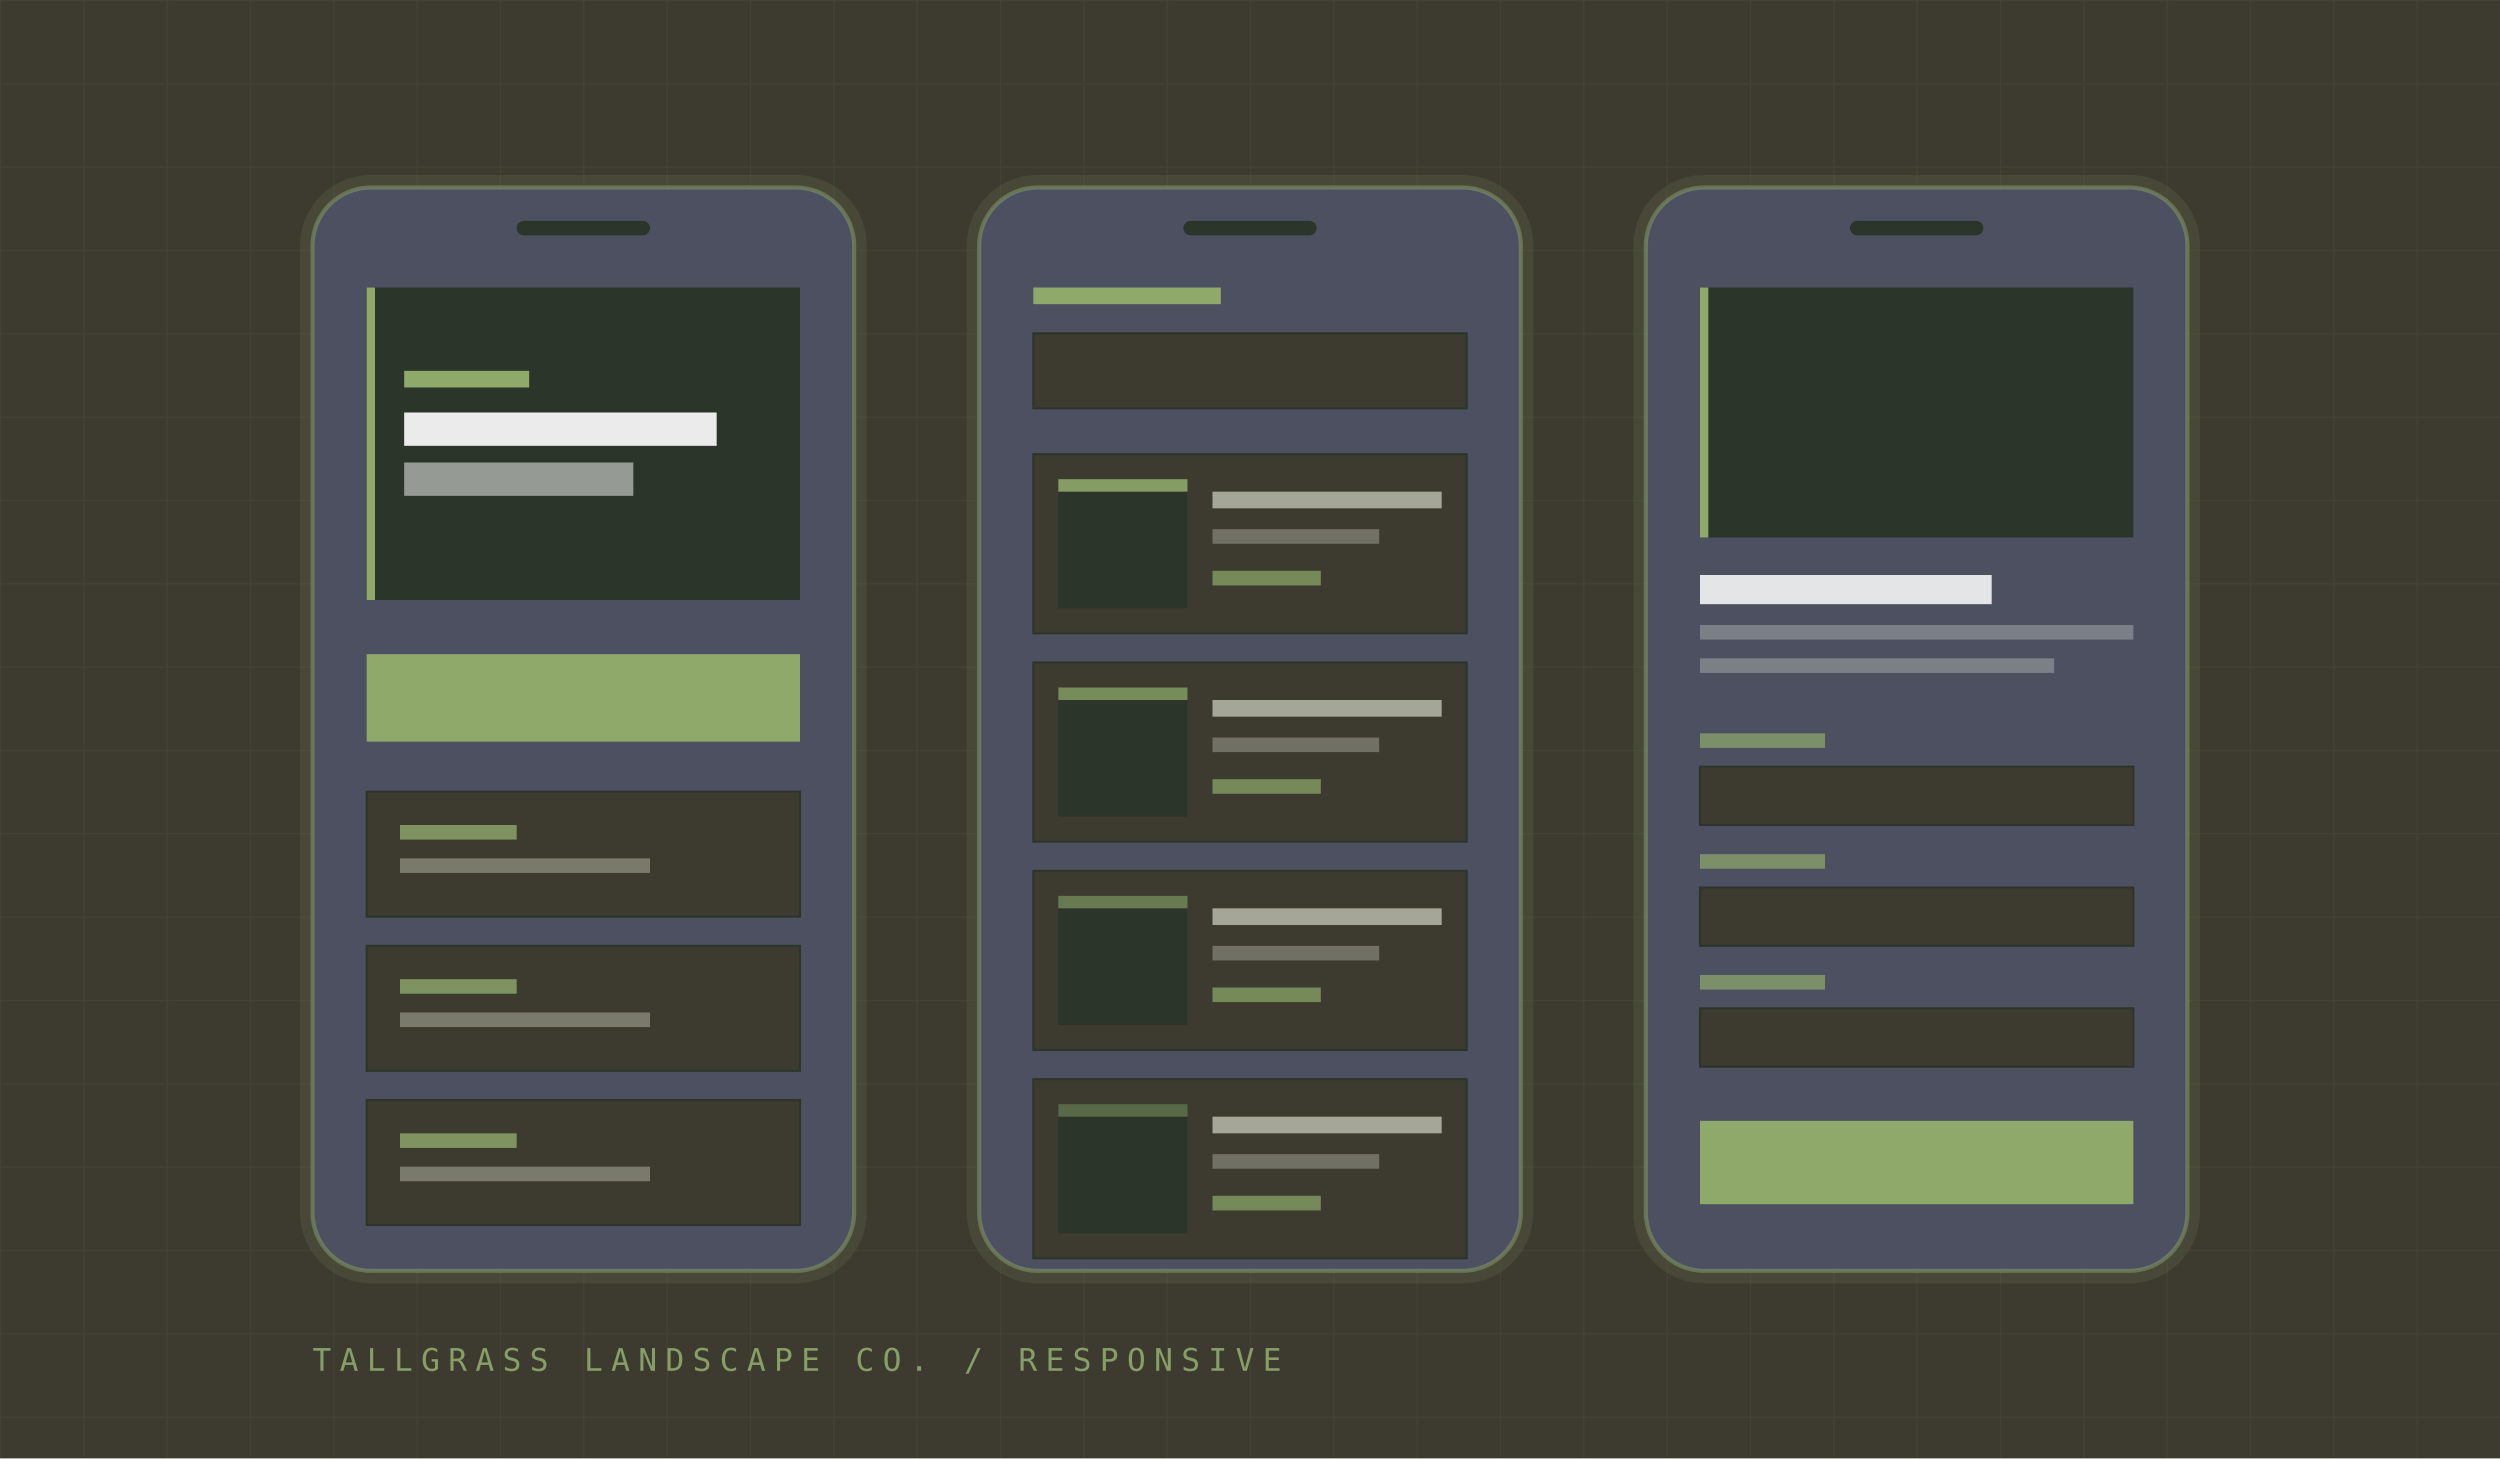
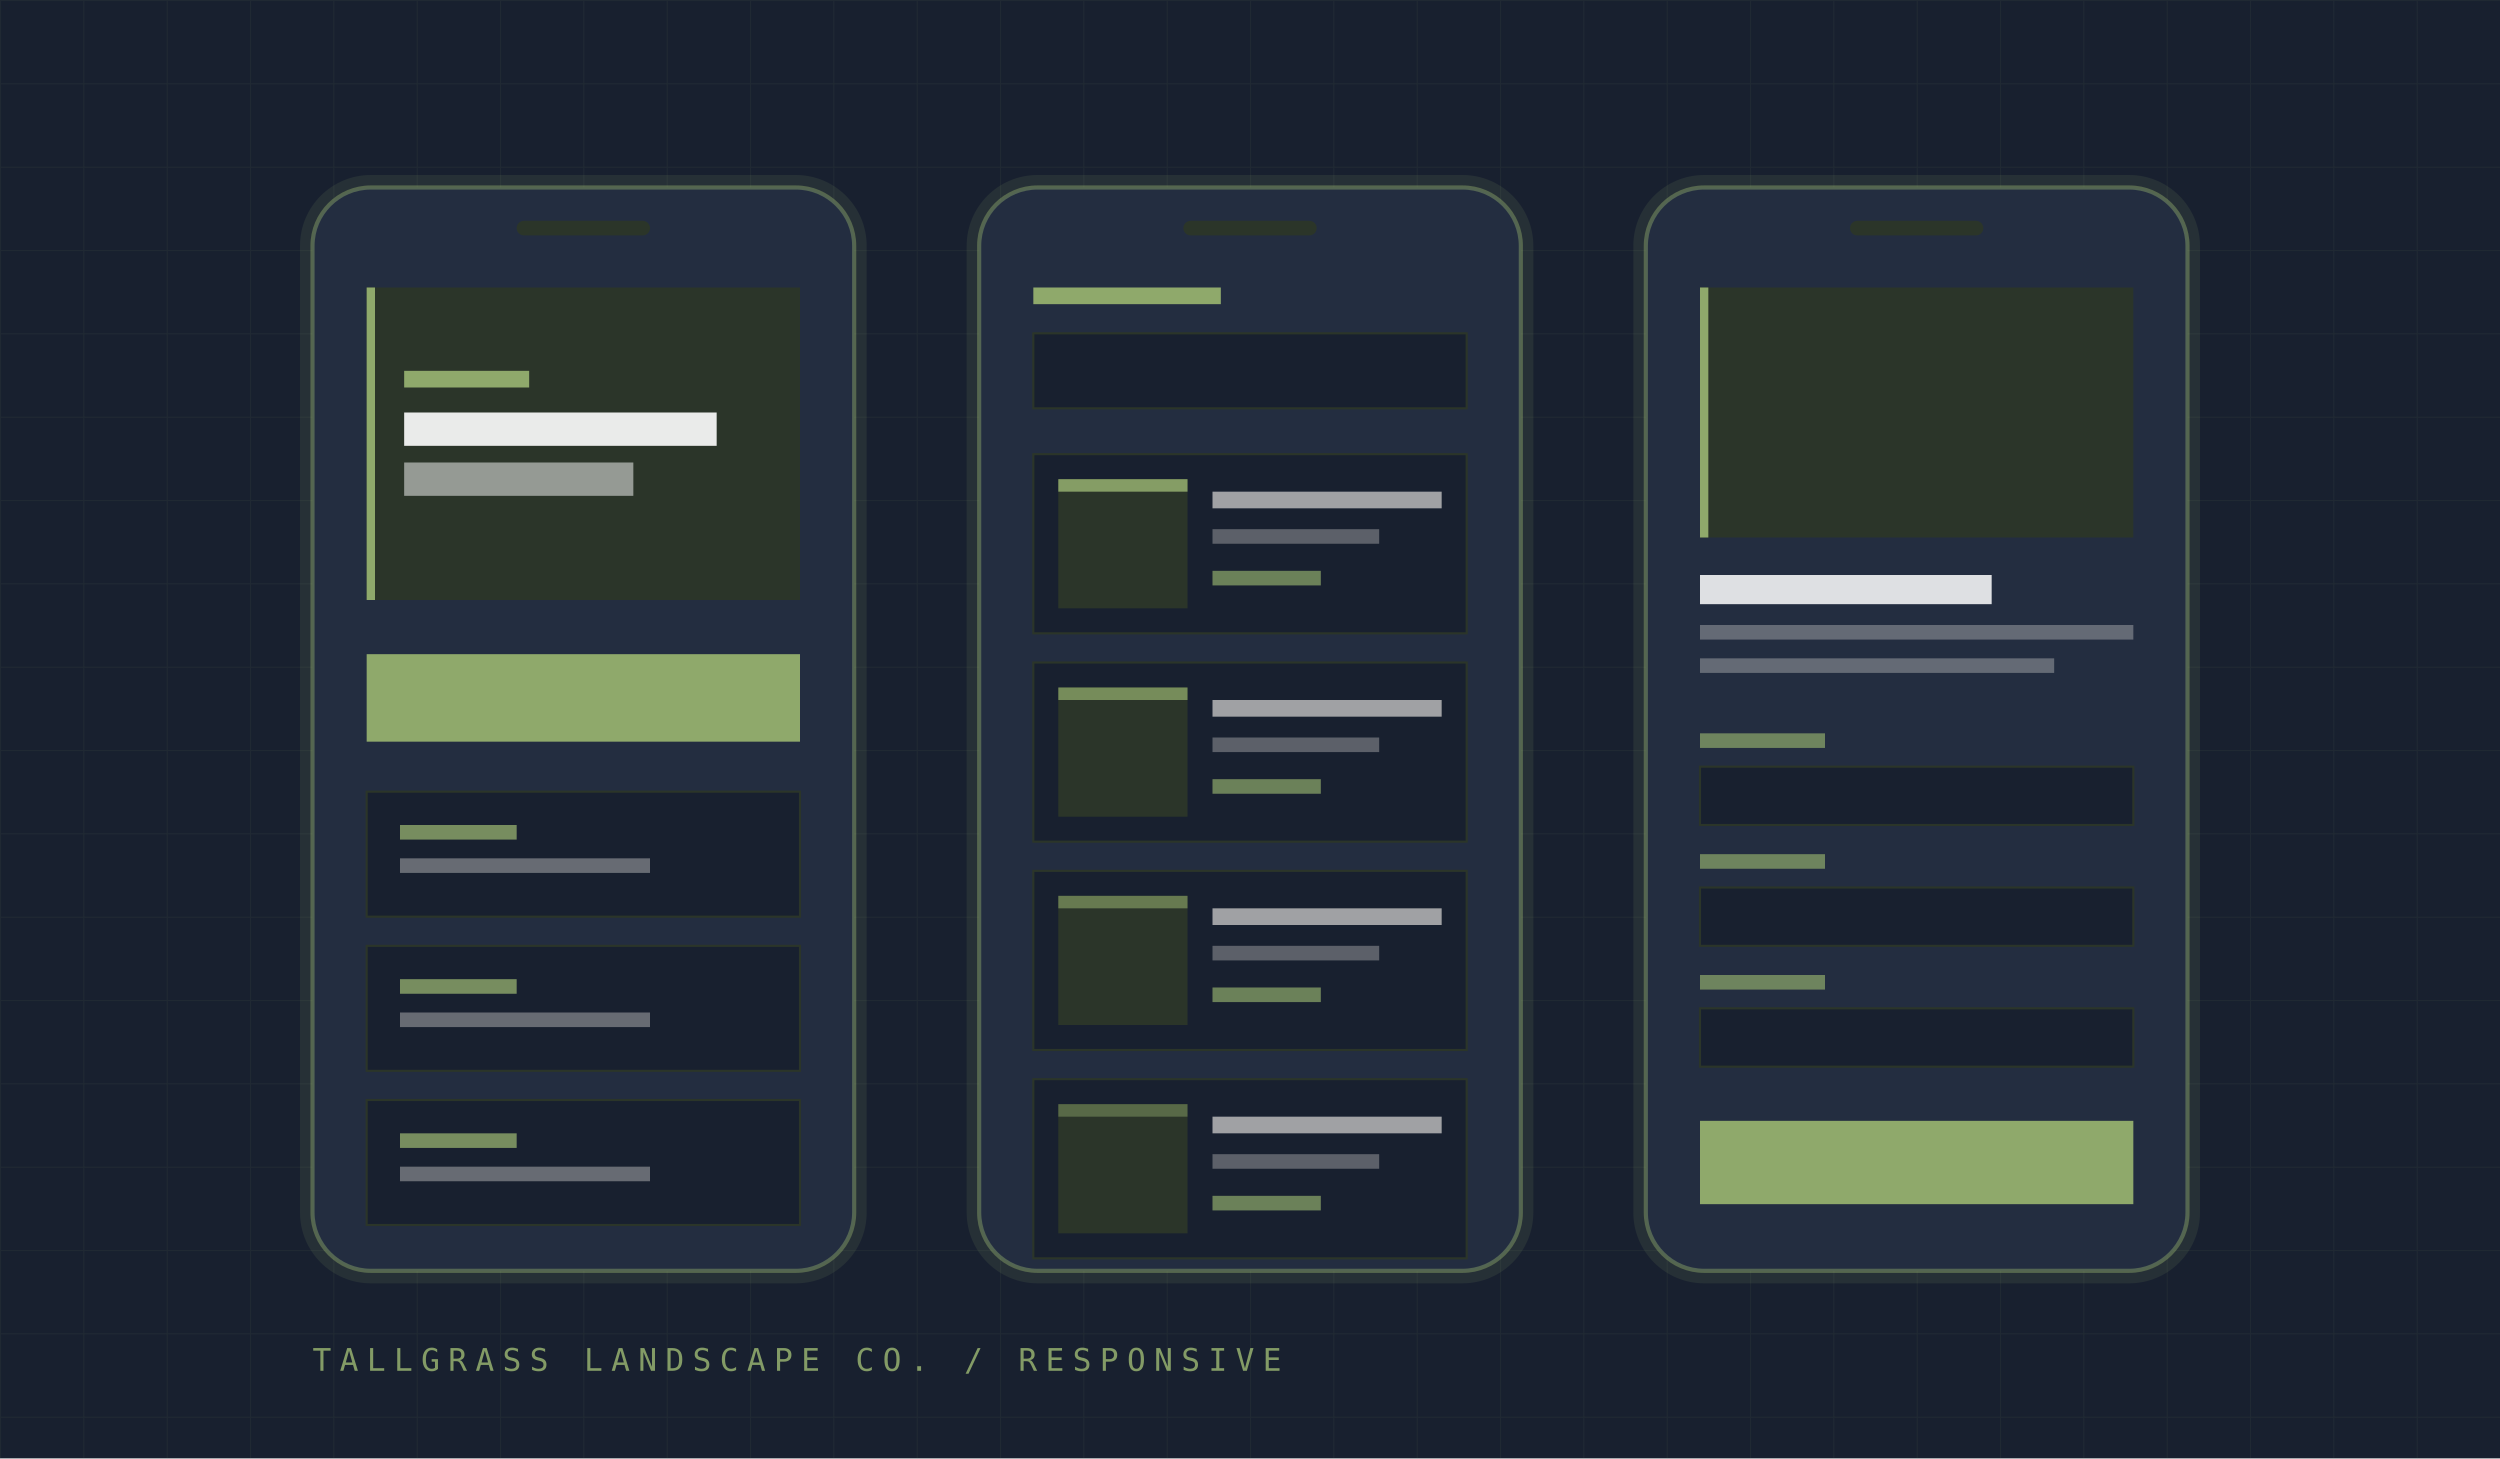
<svg xmlns="http://www.w3.org/2000/svg" viewBox="0 0 1200 700" width="1200" height="700" role="img" aria-label="TALLGRASS LANDSCAPE CO. — responsive screens">
-   <rect width="1200" height="700" fill="#3D3B30" />
+   <rect width="1200" height="700" fill="#18202f" />
  <defs>
    <pattern id="g40" width="40" height="40" patternUnits="userSpaceOnUse">
      <path d="M 40 0 L 0 0 0 40" fill="none" stroke="#8fa96b" stroke-width="1" />
    </pattern>
  </defs>
  <rect width="1200" height="700" fill="url(#g40)" opacity="0.07" />
  <rect x="144" y="84" width="272" height="532" rx="34" fill="#8fa96b" opacity="0.12" />
-   <rect x="150" y="90" width="260" height="520" rx="28" fill="#4D5061" stroke="#8fa96b" stroke-opacity="0.45" stroke-width="2" />
+   <rect x="150" y="90" width="260" height="520" rx="28" fill="#232d40" stroke="#8fa96b" stroke-opacity="0.45" stroke-width="2" />
  <rect x="248" y="106" width="64" height="7" rx="3.5" fill="#2b3529" />
  <rect x="176" y="138" width="208" height="150" fill="#2b3529" />
  <rect x="176" y="138" width="4" height="150" fill="#8fa96b" />
  <rect x="194" y="178" width="60" height="8" fill="#8fa96b" />
  <rect x="194" y="198" width="150" height="16" fill="#ffffff" opacity="0.9" />
  <rect x="194" y="222" width="110" height="16" fill="#ffffff" opacity="0.5" />
  <rect x="176" y="314" width="208" height="42" fill="#8fa96b" />
-   <rect x="176" y="380" width="208" height="60" fill="#3D3B30" stroke="#2b3529" />
+   <rect x="176" y="380" width="208" height="60" fill="#18202f" stroke="#2b3529" />
  <rect x="192" y="396" width="56" height="7" fill="#8fa96b" opacity="0.8" />
-   <rect x="192" y="412" width="120" height="7" fill="#E9EDDE" opacity="0.35" />
-   <rect x="176" y="454" width="208" height="60" fill="#3D3B30" stroke="#2b3529" />
+   <rect x="192" y="412" width="120" height="7" fill="#faf7f2" opacity="0.35" />
+   <rect x="176" y="454" width="208" height="60" fill="#18202f" stroke="#2b3529" />
  <rect x="192" y="470" width="56" height="7" fill="#8fa96b" opacity="0.8" />
-   <rect x="192" y="486" width="120" height="7" fill="#E9EDDE" opacity="0.35" />
-   <rect x="176" y="528" width="208" height="60" fill="#3D3B30" stroke="#2b3529" />
+   <rect x="192" y="486" width="120" height="7" fill="#faf7f2" opacity="0.35" />
+   <rect x="176" y="528" width="208" height="60" fill="#18202f" stroke="#2b3529" />
  <rect x="192" y="544" width="56" height="7" fill="#8fa96b" opacity="0.8" />
-   <rect x="192" y="560" width="120" height="7" fill="#E9EDDE" opacity="0.35" />
+   <rect x="192" y="560" width="120" height="7" fill="#faf7f2" opacity="0.35" />
  <rect x="464" y="84" width="272" height="532" rx="34" fill="#8fa96b" opacity="0.12" />
-   <rect x="470" y="90" width="260" height="520" rx="28" fill="#4D5061" stroke="#8fa96b" stroke-opacity="0.45" stroke-width="2" />
+   <rect x="470" y="90" width="260" height="520" rx="28" fill="#232d40" stroke="#8fa96b" stroke-opacity="0.45" stroke-width="2" />
  <rect x="568" y="106" width="64" height="7" rx="3.5" fill="#2b3529" />
  <rect x="496" y="138" width="90" height="8" fill="#8fa96b" />
-   <rect x="496" y="160" width="208" height="36" fill="#3D3B30" stroke="#2b3529" />
-   <rect x="496" y="218" width="208" height="86" fill="#3D3B30" stroke="#2b3529" />
+   <rect x="496" y="160" width="208" height="36" fill="#18202f" stroke="#2b3529" />
+   <rect x="496" y="218" width="208" height="86" fill="#18202f" stroke="#2b3529" />
  <rect x="508" y="230" width="62" height="62" fill="#2b3529" />
  <rect x="508" y="230" width="62" height="6" fill="#8fa96b" opacity="0.90" />
-   <rect x="582" y="236" width="110" height="8" fill="#E9EDDE" opacity="0.6" />
-   <rect x="582" y="254" width="80" height="7" fill="#E9EDDE" opacity="0.3" />
+   <rect x="582" y="236" width="110" height="8" fill="#faf7f2" opacity="0.6" />
+   <rect x="582" y="254" width="80" height="7" fill="#faf7f2" opacity="0.3" />
  <rect x="582" y="274" width="52" height="7" fill="#8fa96b" opacity="0.7" />
-   <rect x="496" y="318" width="208" height="86" fill="#3D3B30" stroke="#2b3529" />
+   <rect x="496" y="318" width="208" height="86" fill="#18202f" stroke="#2b3529" />
  <rect x="508" y="330" width="62" height="62" fill="#2b3529" />
  <rect x="508" y="330" width="62" height="6" fill="#8fa96b" opacity="0.75" />
-   <rect x="582" y="336" width="110" height="8" fill="#E9EDDE" opacity="0.6" />
-   <rect x="582" y="354" width="80" height="7" fill="#E9EDDE" opacity="0.3" />
+   <rect x="582" y="336" width="110" height="8" fill="#faf7f2" opacity="0.6" />
+   <rect x="582" y="354" width="80" height="7" fill="#faf7f2" opacity="0.3" />
  <rect x="582" y="374" width="52" height="7" fill="#8fa96b" opacity="0.7" />
-   <rect x="496" y="418" width="208" height="86" fill="#3D3B30" stroke="#2b3529" />
+   <rect x="496" y="418" width="208" height="86" fill="#18202f" stroke="#2b3529" />
  <rect x="508" y="430" width="62" height="62" fill="#2b3529" />
  <rect x="508" y="430" width="62" height="6" fill="#8fa96b" opacity="0.60" />
-   <rect x="582" y="436" width="110" height="8" fill="#E9EDDE" opacity="0.6" />
-   <rect x="582" y="454" width="80" height="7" fill="#E9EDDE" opacity="0.3" />
+   <rect x="582" y="436" width="110" height="8" fill="#faf7f2" opacity="0.6" />
+   <rect x="582" y="454" width="80" height="7" fill="#faf7f2" opacity="0.3" />
  <rect x="582" y="474" width="52" height="7" fill="#8fa96b" opacity="0.7" />
-   <rect x="496" y="518" width="208" height="86" fill="#3D3B30" stroke="#2b3529" />
+   <rect x="496" y="518" width="208" height="86" fill="#18202f" stroke="#2b3529" />
  <rect x="508" y="530" width="62" height="62" fill="#2b3529" />
  <rect x="508" y="530" width="62" height="6" fill="#8fa96b" opacity="0.45" />
-   <rect x="582" y="536" width="110" height="8" fill="#E9EDDE" opacity="0.6" />
-   <rect x="582" y="554" width="80" height="7" fill="#E9EDDE" opacity="0.3" />
+   <rect x="582" y="536" width="110" height="8" fill="#faf7f2" opacity="0.6" />
+   <rect x="582" y="554" width="80" height="7" fill="#faf7f2" opacity="0.3" />
  <rect x="582" y="574" width="52" height="7" fill="#8fa96b" opacity="0.7" />
  <rect x="784" y="84" width="272" height="532" rx="34" fill="#8fa96b" opacity="0.12" />
-   <rect x="790" y="90" width="260" height="520" rx="28" fill="#4D5061" stroke="#8fa96b" stroke-opacity="0.45" stroke-width="2" />
+   <rect x="790" y="90" width="260" height="520" rx="28" fill="#232d40" stroke="#8fa96b" stroke-opacity="0.45" stroke-width="2" />
  <rect x="888" y="106" width="64" height="7" rx="3.5" fill="#2b3529" />
  <rect x="816" y="138" width="208" height="120" fill="#2b3529" />
  <rect x="816" y="138" width="4" height="120" fill="#8fa96b" />
  <rect x="816" y="276" width="140" height="14" fill="#ffffff" opacity="0.85" />
-   <rect x="816" y="300" width="208" height="7" fill="#E9EDDE" opacity="0.3" />
-   <rect x="816" y="316" width="170" height="7" fill="#E9EDDE" opacity="0.3" />
+   <rect x="816" y="300" width="208" height="7" fill="#faf7f2" opacity="0.3" />
+   <rect x="816" y="316" width="170" height="7" fill="#faf7f2" opacity="0.3" />
  <rect x="816" y="352" width="60" height="7" fill="#8fa96b" opacity="0.7" />
-   <rect x="816" y="368" width="208" height="28" fill="#3D3B30" stroke="#2b3529" />
+   <rect x="816" y="368" width="208" height="28" fill="#18202f" stroke="#2b3529" />
  <rect x="816" y="410" width="60" height="7" fill="#8fa96b" opacity="0.7" />
-   <rect x="816" y="426" width="208" height="28" fill="#3D3B30" stroke="#2b3529" />
+   <rect x="816" y="426" width="208" height="28" fill="#18202f" stroke="#2b3529" />
  <rect x="816" y="468" width="60" height="7" fill="#8fa96b" opacity="0.7" />
-   <rect x="816" y="484" width="208" height="28" fill="#3D3B30" stroke="#2b3529" />
+   <rect x="816" y="484" width="208" height="28" fill="#18202f" stroke="#2b3529" />
  <rect x="816" y="538" width="208" height="40" fill="#8fa96b" />
  <text x="150" y="658" font-family="IBM Plex Mono, monospace" font-size="15" letter-spacing="4" fill="#8fa96b" opacity="0.9">TALLGRASS LANDSCAPE CO. / RESPONSIVE</text>
</svg>
